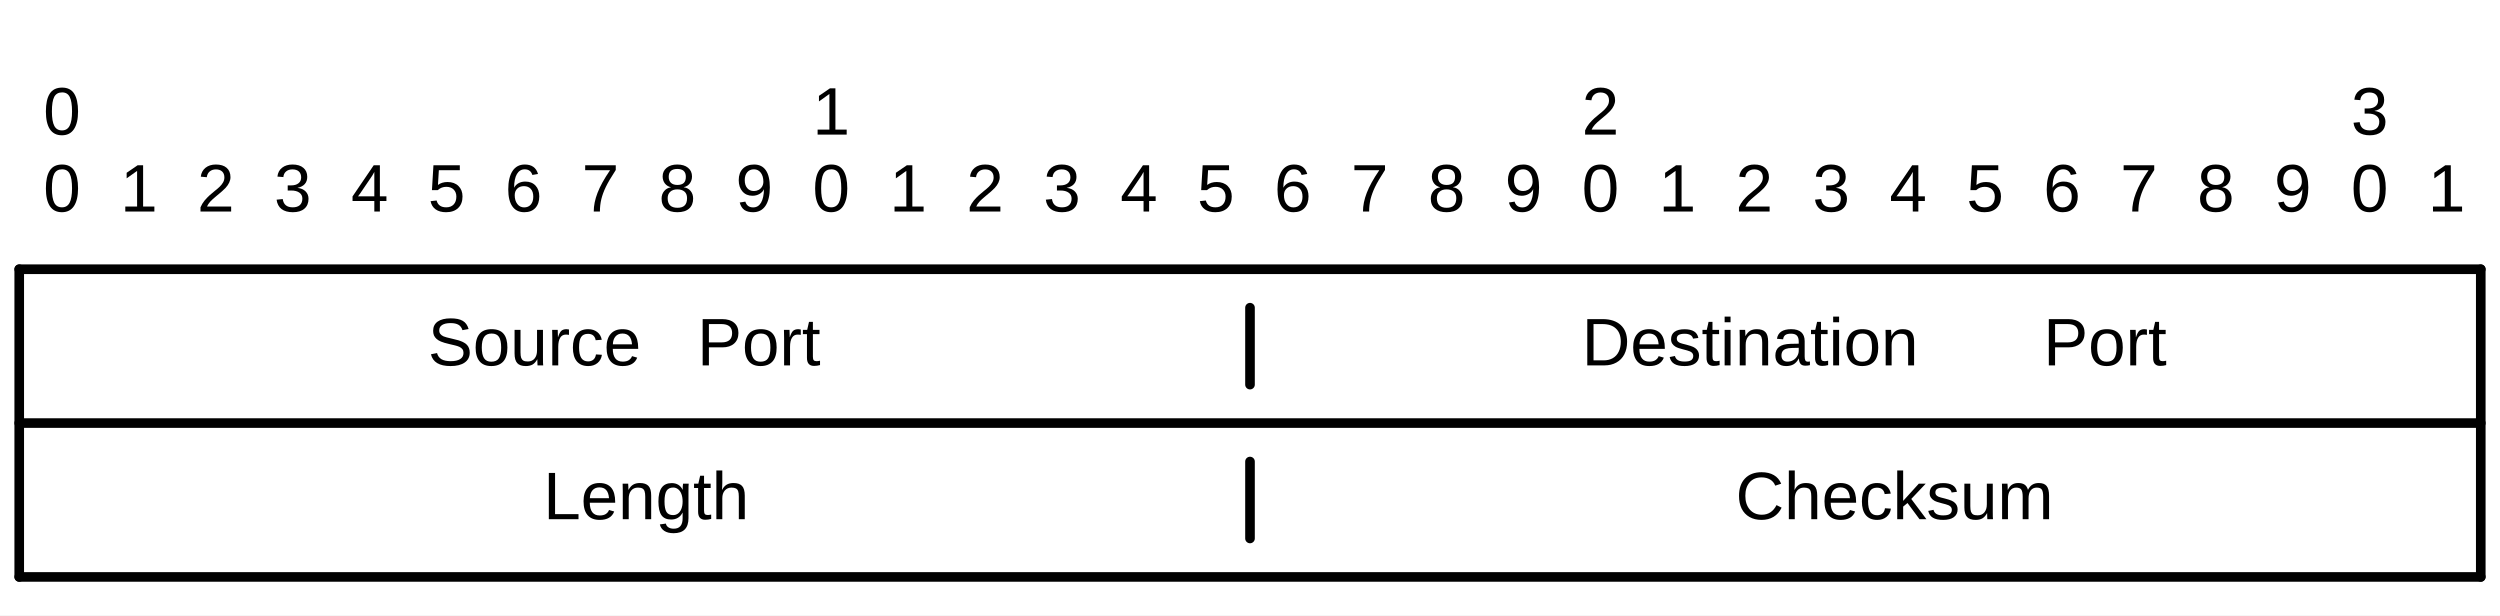
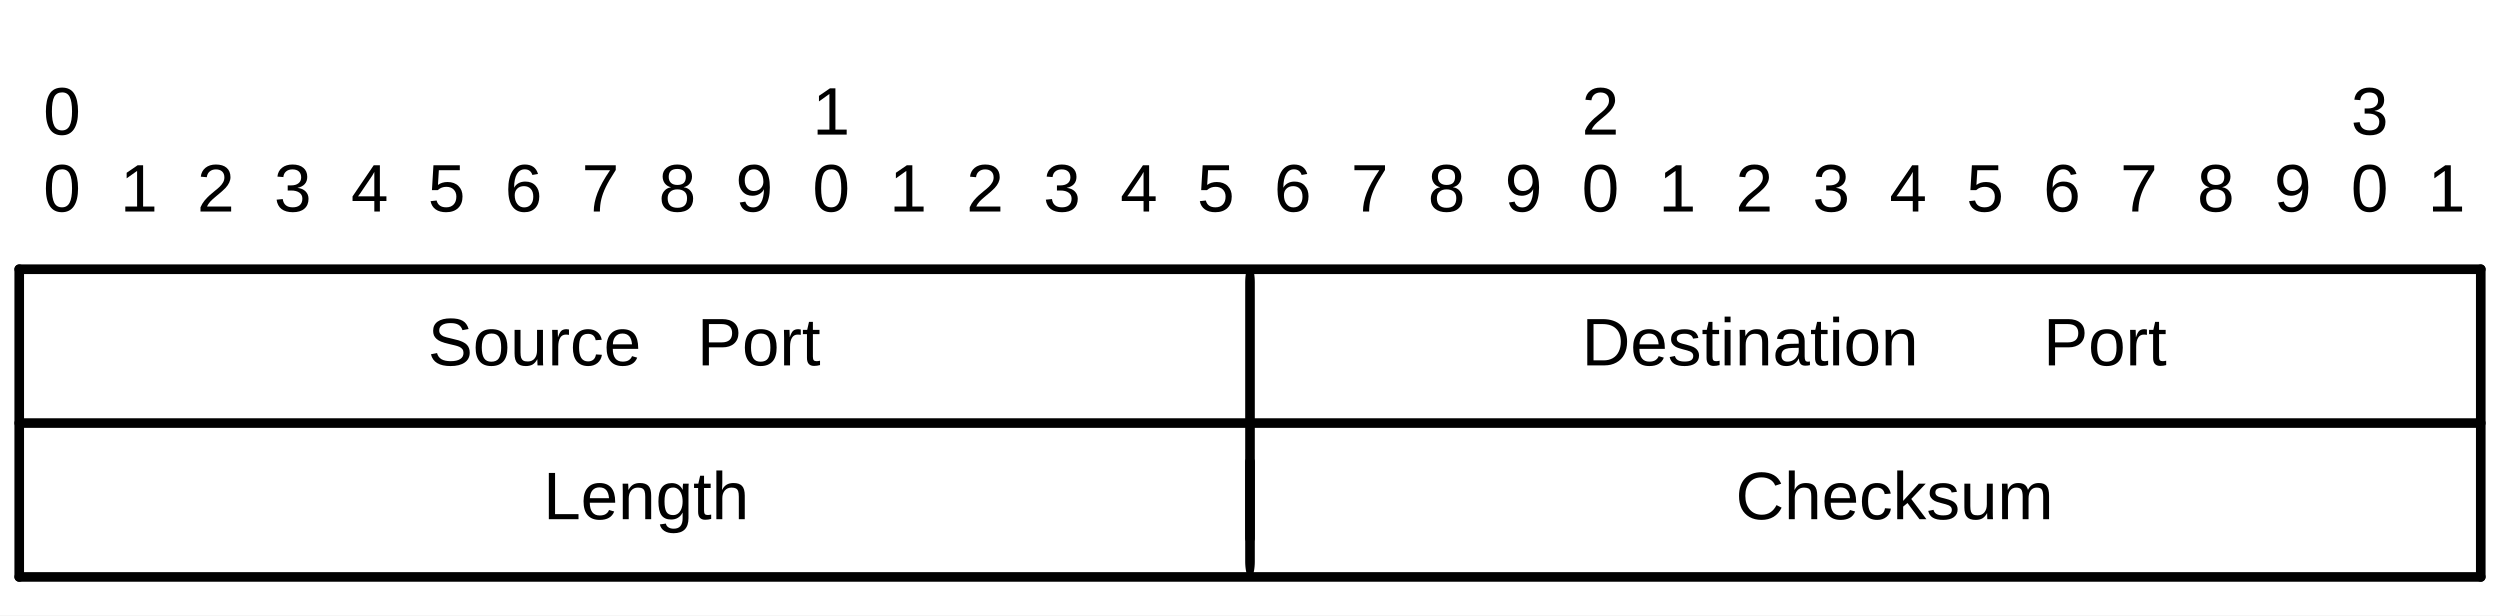
- <svg xmlns="http://www.w3.org/2000/svg" class="bob" font-family="arial" font-size="14" height="128" width="520">
-   <defs>
+ <svg xmlns="http://www.w3.org/2000/svg" class="bob" font-family="arial" font-size="14" height="128" width="520" version="1.1" id="svg216">
+   <defs id="defs20">
    <marker id="triangle" markerHeight="8" markerWidth="8" orient="auto" refX="4" refY="2" viewBox="0 0 8 4">
-       <polygon fill="black" points="0,0 0,4 8,2 0,0" />
+       <polygon fill="black" points="0,0 0,4 8,2 0,0" id="polygon2" />
    </marker>
    <marker id="clear_triangle" markerHeight="10" markerWidth="10" orient="auto" refX="1" refY="7" viewBox="0 0 20 14">
-       <polygon fill="none" points="2,2 2,12 18,7 2,2" stroke="black" stroke-width="2" />
+       <polygon fill="none" points="2,2 2,12 18,7 2,2" stroke="black" stroke-width="2" id="polygon5" />
    </marker>
    <marker id="circle" markerHeight="5" markerWidth="5" orient="auto" refX="10" refY="10" viewBox="0 0 20 20">
-       <circle cx="10" cy="10" fill="black" r="8" />
+       <circle cx="10" cy="10" fill="black" r="8" id="circle8" />
    </marker>
    <marker id="square" markerHeight="5" markerWidth="5" orient="auto" refX="10" refY="10" viewBox="0 0 20 20">
-       <rect fill="black" height="20" width="20" x="0" y="0" />
+       <rect fill="black" height="20" width="20" x="0" y="0" id="rect11" />
    </marker>
    <marker id="open_circle" markerHeight="10" markerWidth="10" orient="auto" refX="10" refY="10" viewBox="0 0 20 20">
-       <circle cx="10" cy="10" fill="white" r="4" stroke="black" stroke-width="2" />
+       <circle cx="10" cy="10" fill="white" r="4" stroke="black" stroke-width="2" id="circle14" />
    </marker>
    <marker id="big_open_circle" markerHeight="20" markerWidth="20" orient="auto" refX="20" refY="20" viewBox="0 0 40 40">
-       <circle cx="20" cy="20" fill="white" r="6" stroke="black" stroke-width="2" />
+       <circle cx="20" cy="20" fill="white" r="6" stroke="black" stroke-width="2" id="circle17" />
    </marker>
  </defs>
-   <style type="text/css">
+   <style type="text/css" id="style22">

    line,path {
      stroke: black;
      stroke-width: 2;
      stroke-opacity: 1;
      fill-opacity: 1;
      stroke-linecap: round;
      stroke-linejoin: miter;
    }
    line.dashed {
        stroke-dasharray: 5;
    }
    circle.solid {
      fill:black;
      stroke: black;
      stroke-width: 2;
      stroke-opacity: 1;
      fill-opacity: 1;
      stroke-linecap: round;
      stroke-linejoin: miter;
    }
    circle.open {
      fill:none;
      stroke: black;
      stroke-width: 2;
      stroke-opacity: 1;
      fill-opacity: 1;
      stroke-linecap: round;
      stroke-linejoin: miter;
    }
    tspan.head{
        fill: none;
        stroke: none;
    }
    
</style>
-   <rect fill="white" height="128" width="520" x="0" y="0" />
-   <g>
-     <line x1="4" x2="4" y1="56" y2="120" />
-     <line x1="4" x2="516" y1="56" y2="56" />
-     <line x1="4" x2="516" y1="120" y2="120" />
-     <line x1="516" x2="516" y1="56" y2="120" />
-   </g>
-   <g>
-     <line x1="4" x2="516" y1="88" y2="88" />
-   </g>
-   <g>
-     <line x1="260" x2="260" y1="64" y2="80" />
-   </g>
-   <g>
-     <line x1="260" x2="260" y1="96" y2="112" />
-   </g>
-   <g>
-     <text x="9" y="28">
- 0
- </text>
-   </g>
-   <g>
-     <text x="9" y="44">
- 0
- </text>
-   </g>
-   <g>
-     <text x="25" y="44">
- 1
- </text>
-   </g>
-   <g>
-     <text x="41" y="44">
- 2
- </text>
-   </g>
-   <g>
-     <text x="57" y="44">
- 3
- </text>
-   </g>
-   <g>
-     <text x="73" y="44">
+   <rect fill="white" height="128" width="520" x="0" y="0" id="rect24" />
+   <g id="g34">
+     <line x1="4" x2="4" y1="56" y2="120" id="line26" />
+     <line x1="4" x2="516" y1="56" y2="56" id="line28" />
+     <line x1="4" x2="516" y1="120" y2="120" id="line30" />
+     <line x1="516" x2="516" y1="56" y2="120" id="line32" />
+   </g>
+   <g id="g38">
+     <line x1="4" x2="516" y1="88" y2="88" id="line36" />
+   </g>
+   <g id="g42" transform="matrix(1,0,0,3.622632,0,-173.0828)">
+     <line x1="260" x2="260" y1="64" y2="80" id="line40" style="fill-opacity:1;stroke:#000000;stroke-width:2;stroke-linecap:round;stroke-linejoin:miter;stroke-opacity:1" />
+   </g>
+   <g id="g46">
+     <line x1="260" x2="260" y1="96" y2="112" id="line44" />
+   </g>
+   <g id="g50">
+     <text x="9" y="28" id="text48">
+ 0
+ </text>
+   </g>
+   <g id="g54">
+     <text x="9" y="44" id="text52">
+ 0
+ </text>
+   </g>
+   <g id="g58">
+     <text x="25" y="44" id="text56">
+ 1
+ </text>
+   </g>
+   <g id="g62">
+     <text x="41" y="44" id="text60">
+ 2
+ </text>
+   </g>
+   <g id="g66">
+     <text x="57" y="44" id="text64">
+ 3
+ </text>
+   </g>
+   <g id="g70">
+     <text x="73" y="44" id="text68">
4
</text>
  </g>
-   <g>
-     <text x="89" y="44">
+   <g id="g74">
+     <text x="89" y="44" id="text72">
5
</text>
  </g>
-   <g>
-     <text x="89" y="76">
+   <g id="g78">
+     <text x="89" y="76" id="text76">
Source
</text>
  </g>
-   <g>
-     <text x="105" y="44">
+   <g id="g82">
+     <text x="105" y="44" id="text80">
6
</text>
  </g>
-   <g>
-     <text x="113" y="108">
+   <g id="g86">
+     <text x="113" y="108" id="text84">
Length
</text>
  </g>
-   <g>
-     <text x="121" y="44">
+   <g id="g90">
+     <text x="121" y="44" id="text88">
7
</text>
  </g>
-   <g>
-     <text x="137" y="44">
+   <g id="g94">
+     <text x="137" y="44" id="text92">
8
</text>
  </g>
-   <g>
-     <text x="145" y="76">
+   <g id="g98">
+     <text x="145" y="76" id="text96">
Port
</text>
  </g>
-   <g>
-     <text x="153" y="44">
+   <g id="g102">
+     <text x="153" y="44" id="text100">
9
</text>
  </g>
-   <g>
-     <text x="169" y="28">
- 1
- </text>
-   </g>
-   <g>
-     <text x="169" y="44">
- 0
- </text>
-   </g>
-   <g>
-     <text x="185" y="44">
- 1
- </text>
-   </g>
-   <g>
-     <text x="201" y="44">
- 2
- </text>
-   </g>
-   <g>
-     <text x="217" y="44">
- 3
- </text>
-   </g>
-   <g>
-     <text x="233" y="44">
+   <g id="g106">
+     <text x="169" y="28" id="text104">
+ 1
+ </text>
+   </g>
+   <g id="g110">
+     <text x="169" y="44" id="text108">
+ 0
+ </text>
+   </g>
+   <g id="g114">
+     <text x="185" y="44" id="text112">
+ 1
+ </text>
+   </g>
+   <g id="g118">
+     <text x="201" y="44" id="text116">
+ 2
+ </text>
+   </g>
+   <g id="g122">
+     <text x="217" y="44" id="text120">
+ 3
+ </text>
+   </g>
+   <g id="g126">
+     <text x="233" y="44" id="text124">
4
</text>
  </g>
-   <g>
-     <text x="249" y="44">
+   <g id="g130">
+     <text x="249" y="44" id="text128">
5
</text>
  </g>
-   <g>
-     <text x="265" y="44">
+   <g id="g134">
+     <text x="265" y="44" id="text132">
6
</text>
  </g>
-   <g>
-     <text x="281" y="44">
+   <g id="g138">
+     <text x="281" y="44" id="text136">
7
</text>
  </g>
-   <g>
-     <text x="297" y="44">
+   <g id="g142">
+     <text x="297" y="44" id="text140">
8
</text>
  </g>
-   <g>
-     <text x="313" y="44">
+   <g id="g146">
+     <text x="313" y="44" id="text144">
9
</text>
  </g>
-   <g>
-     <text x="329" y="28">
- 2
- </text>
-   </g>
-   <g>
-     <text x="329" y="44">
- 0
- </text>
-   </g>
-   <g>
-     <text x="329" y="76">
+   <g id="g150">
+     <text x="329" y="28" id="text148">
+ 2
+ </text>
+   </g>
+   <g id="g154">
+     <text x="329" y="44" id="text152">
+ 0
+ </text>
+   </g>
+   <g id="g158">
+     <text x="329" y="76" id="text156">
Destination
</text>
  </g>
-   <g>
-     <text x="345" y="44">
- 1
- </text>
-   </g>
-   <g>
-     <text x="361" y="44">
- 2
- </text>
-   </g>
-   <g>
-     <text x="361" y="108">
+   <g id="g162">
+     <text x="345" y="44" id="text160">
+ 1
+ </text>
+   </g>
+   <g id="g166">
+     <text x="361" y="44" id="text164">
+ 2
+ </text>
+   </g>
+   <g id="g170">
+     <text x="361" y="108" id="text168">
Checksum
</text>
  </g>
-   <g>
-     <text x="377" y="44">
- 3
- </text>
-   </g>
-   <g>
-     <text x="393" y="44">
+   <g id="g174">
+     <text x="377" y="44" id="text172">
+ 3
+ </text>
+   </g>
+   <g id="g178">
+     <text x="393" y="44" id="text176">
4
</text>
  </g>
-   <g>
-     <text x="409" y="44">
+   <g id="g182">
+     <text x="409" y="44" id="text180">
5
</text>
  </g>
-   <g>
-     <text x="425" y="44">
+   <g id="g186">
+     <text x="425" y="44" id="text184">
6
</text>
  </g>
-   <g>
-     <text x="425" y="76">
+   <g id="g190">
+     <text x="425" y="76" id="text188">
Port
</text>
  </g>
-   <g>
-     <text x="441" y="44">
+   <g id="g194">
+     <text x="441" y="44" id="text192">
7
</text>
  </g>
-   <g>
-     <text x="457" y="44">
+   <g id="g198">
+     <text x="457" y="44" id="text196">
8
</text>
  </g>
-   <g>
-     <text x="473" y="44">
+   <g id="g202">
+     <text x="473" y="44" id="text200">
9
</text>
  </g>
-   <g>
-     <text x="489" y="28">
- 3
- </text>
-   </g>
-   <g>
-     <text x="489" y="44">
- 0
- </text>
-   </g>
-   <g>
-     <text x="505" y="44">
+   <g id="g206">
+     <text x="489" y="28" id="text204">
+ 3
+ </text>
+   </g>
+   <g id="g210">
+     <text x="489" y="44" id="text208">
+ 0
+ </text>
+   </g>
+   <g id="g214">
+     <text x="505" y="44" id="text212">
1
</text>
  </g>
</svg>
